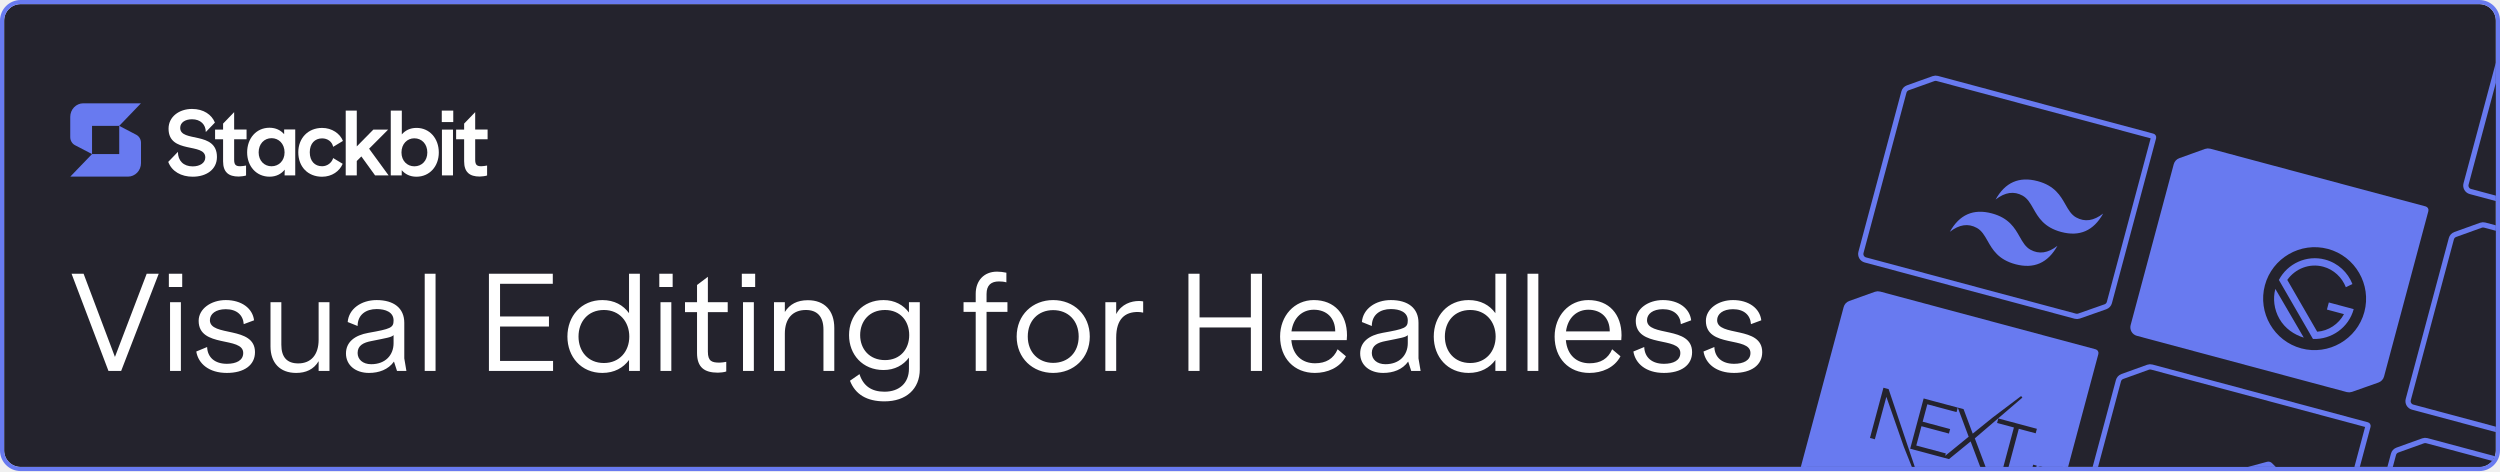
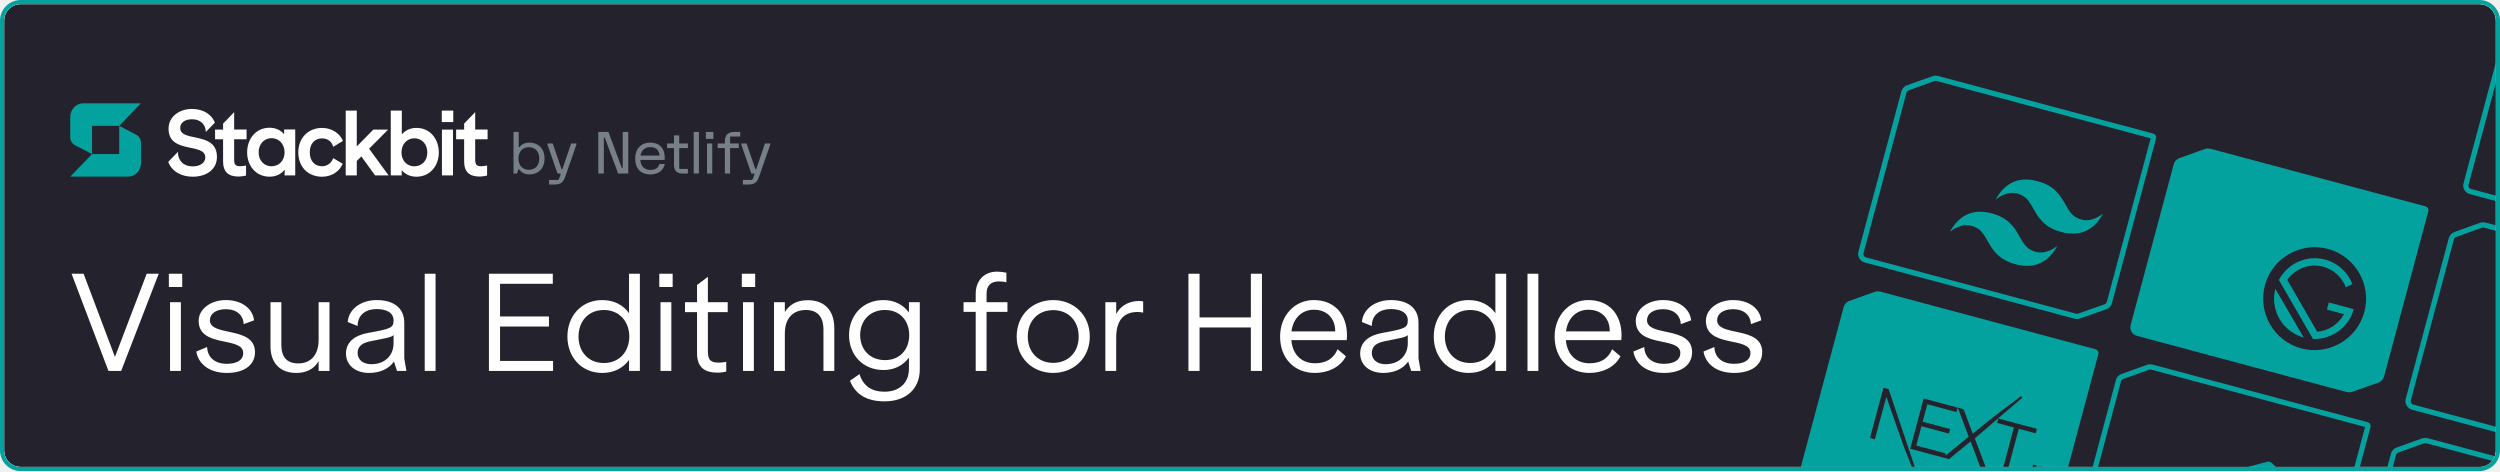
- <svg xmlns="http://www.w3.org/2000/svg" width="605" height="114" viewBox="0 0 605 114" fill="none">
-   <g clip-path="url(#clip0_934_45034)">
-     <rect x="1" y="1" width="603" height="112" rx="4" fill="#24232D" />
-     <path d="M49.803 31.953C49.803 30.145 48.528 28.861 46.47 28.861C44.803 28.861 43.609 29.649 43.609 30.95C43.609 34.554 52.5 31.633 52.5 37.987C52.5 41.036 49.928 42.763 46.635 42.763C43.875 42.763 41.578 41.503 40.715 39.175L43.054 36.75C43.054 38.904 44.411 40.266 46.635 40.266C48.379 40.266 49.68 39.434 49.68 38.091C49.68 34.444 40.789 37.366 40.789 31.139C40.789 28.261 43.342 26.363 46.47 26.363C49.281 26.363 51.241 27.757 52.007 29.666L49.803 31.953Z" fill="white" />
-     <path d="M56.663 27.135V31.353H59.668V33.704H56.663V38.652C56.663 39.909 57.095 40.23 58.125 40.23C58.602 40.214 59.077 40.156 59.545 40.059V42.469C59.175 42.618 58.104 42.725 57.754 42.725C55.305 42.725 53.987 41.659 53.987 39.036V33.704H52.049V31.357H53.987V29.909L56.663 27.135Z" fill="white" />
-     <path d="M114.995 27.135V31.353H118V33.704H114.995V38.652C114.995 39.909 115.427 40.23 116.457 40.23C116.934 40.214 117.409 40.156 117.877 40.059V42.469C117.507 42.618 116.436 42.725 116.086 42.725C113.637 42.725 112.32 41.659 112.32 39.036V33.704H110.381V31.357H112.32V29.909L114.995 27.135Z" fill="white" />
-     <path d="M82.99 34.106L80.623 35.534C80.376 34.275 79.266 33.487 77.948 33.487C76.204 33.487 74.964 34.723 74.964 36.856C74.964 38.988 76.178 40.232 77.948 40.232C79.224 40.232 80.314 39.358 80.623 38.249L82.928 39.635C82.208 41.404 80.335 42.769 77.948 42.769C74.511 42.769 72.186 40.359 72.186 36.863C72.186 33.388 74.593 30.956 77.948 30.956C80.314 30.951 82.29 32.316 82.99 34.106Z" fill="white" />
-     <path d="M86.34 26.773V35.431L90.353 31.358H93.933L89.323 35.985L94.036 42.441H90.764L87.45 37.856L86.34 38.961V42.441H83.664V26.773H86.34Z" fill="white" />
-     <path d="M97.239 26.773V32.528C98.062 31.569 99.235 30.951 100.799 30.951C103.968 30.951 106.191 33.51 106.191 36.9C106.191 40.248 103.968 42.764 100.779 42.764C99.214 42.764 98.041 42.145 97.219 41.186V42.441H94.564V26.773H97.239ZM100.264 40.25C102.075 40.25 103.413 38.906 103.413 36.902C103.413 34.855 102.075 33.469 100.264 33.469C98.556 33.469 97.156 34.812 97.156 36.902C97.156 38.947 98.561 40.248 100.264 40.248V40.25Z" fill="white" />
-     <path d="M106.91 26.773H109.688V29.545H106.91V26.773ZM109.624 31.358V42.441H106.949V31.356L109.624 31.358Z" fill="white" />
-     <path d="M20.161 25C19.745 25 19.334 25.085 18.95 25.25C18.566 25.415 18.218 25.656 17.924 25.961C17.631 26.266 17.398 26.627 17.239 27.025C17.081 27.423 16.999 27.85 17 28.28V33.193C17 33.597 17.108 33.993 17.313 34.338C17.517 34.682 17.81 34.961 18.158 35.143L22.273 37.283V30.459H28.855L34.113 25H20.161Z" fill="#687AF0" />
-     <path d="M30.962 42.743C31.801 42.743 32.604 42.398 33.197 41.784C33.79 41.169 34.123 40.337 34.123 39.468V34.555C34.122 34.15 34.013 33.753 33.808 33.409C33.602 33.065 33.309 32.786 32.959 32.605L28.855 30.459V37.283H22.273L17.011 42.743H30.962Z" fill="#687AF0" />
-     <path d="M71.448 42.441H70.955H68.868L68.909 41.051C68.084 42.077 66.866 42.758 65.236 42.758C62.037 42.758 59.808 40.236 59.808 36.879C59.808 33.479 62.016 30.913 65.215 30.913C66.766 30.913 67.939 31.533 68.763 32.474V31.323H71.447L71.448 42.441ZM65.728 40.236C67.441 40.236 68.865 38.931 68.865 36.88C68.865 34.784 67.441 33.437 65.728 33.437C63.933 33.437 62.592 34.827 62.592 36.88C62.599 38.893 63.936 40.239 65.731 40.239L65.728 40.236Z" fill="white" />
-     <path d="M17.32 66.249L26.248 89.769H29.32L38.408 66.249H35.496L27.816 86.377L20.232 66.249H17.32ZM41.151 73.129V89.769H43.775V73.129H41.151ZM40.863 69.45H44.095V66.249H40.863V69.45ZM54.635 72.618C51.083 72.618 48.075 74.73 48.075 77.641C48.075 84.297 58.859 81.322 58.859 85.418C58.859 87.242 57.163 88.041 54.891 88.041C52.043 88.041 50.219 86.537 50.123 83.978L47.499 85.066C47.979 88.01 50.571 90.249 54.891 90.249C59.083 90.249 61.707 88.362 61.707 85.225C61.707 78.761 50.795 81.609 50.795 77.481C50.795 75.978 52.203 74.826 54.635 74.826C57.291 74.826 58.827 76.234 58.987 78.442L61.483 77.513C61.131 74.602 58.443 72.618 54.635 72.618ZM79.731 73.129H77.108V82.218C77.108 85.865 75.251 87.945 72.18 87.945C69.46 87.945 68.084 86.442 68.084 83.433V73.129H65.46V83.817C65.46 87.817 67.763 90.249 71.668 90.249C74.004 90.249 75.924 89.418 77.108 87.401V89.769H79.731V73.129ZM83.725 85.546C83.725 88.362 86.029 90.249 89.293 90.249C91.693 90.249 93.965 89.45 95.341 87.498L96.077 89.769H98.349L97.837 86.73V78.121C97.837 74.57 95.309 72.618 91.149 72.618C87.405 72.618 84.397 74.761 84.141 77.93L86.541 78.889C86.541 76.138 88.589 74.793 91.149 74.793C93.293 74.793 95.245 75.529 95.245 77.546C95.245 79.338 94.509 79.594 89.133 80.553C85.901 81.129 83.725 82.73 83.725 85.546ZM86.541 85.418C86.541 83.594 87.981 82.889 89.869 82.537C93.645 81.769 94.701 81.641 95.245 81.097V83.049C95.245 85.93 93.261 88.138 89.837 88.138C87.757 88.138 86.541 86.954 86.541 85.418ZM102.78 66.249V89.769H105.404V66.249H102.78ZM118.321 89.769H133.841V87.338H121.009V79.017H132.849V76.585H121.009V68.681H133.777V66.249H118.321V89.769ZM154.849 66.249H152.225V75.785C150.849 73.865 148.673 72.618 145.761 72.618C140.641 72.618 137.313 76.522 137.313 81.45C137.313 86.346 140.641 90.249 145.761 90.249C148.673 90.249 150.849 89.001 152.225 87.114V89.769H154.849V66.249ZM140.001 81.45C140.001 77.897 142.241 75.017 146.145 75.017C149.953 75.017 152.289 77.897 152.289 81.45C152.289 85.001 149.953 87.85 146.145 87.85C142.241 87.85 140.001 84.969 140.001 81.45ZM159.838 73.129V89.769H162.462V73.129H159.838ZM159.55 69.45H162.782V66.249H159.55V69.45ZM168.682 68.969V73.129H165.77V75.529H168.682V85.418C168.682 88.906 170.474 90.186 173.738 90.186C174.218 90.186 175.274 90.09 175.754 89.897V87.561C175.306 87.657 174.57 87.754 174.154 87.754C172.33 87.754 171.306 87.466 171.306 85.097V75.529H176.106V73.129H171.306V66.986L168.682 68.969ZM179.807 73.129V89.769H182.431V73.129H179.807ZM179.519 69.45H182.751V66.249H179.519V69.45ZM187.307 73.129V89.769H189.931V80.746C189.931 77.066 191.851 75.017 195.019 75.017C197.803 75.017 199.275 76.65 199.275 79.754V89.769H201.899V79.37C201.899 75.177 199.563 72.65 195.499 72.65C192.939 72.65 191.115 73.609 189.931 75.498V73.129H187.307ZM219.965 73.129V75.626C218.621 73.802 216.509 72.618 213.821 72.618C208.733 72.618 205.469 76.394 205.469 81.097C205.469 85.802 208.733 89.546 213.821 89.546C216.509 89.546 218.621 88.362 219.965 86.537V89.257C219.965 92.65 217.661 94.793 214.045 94.793C210.909 94.793 208.893 93.385 207.997 90.537L205.693 92.138C206.973 95.433 209.757 97.129 214.045 97.129C219.261 97.129 222.589 94.153 222.589 89.385V73.129H219.965ZM208.157 81.097C208.157 77.737 210.365 75.017 214.173 75.017C217.885 75.017 220.029 77.706 220.029 81.097C220.029 84.457 217.885 87.145 214.173 87.145C210.365 87.145 208.157 84.425 208.157 81.097ZM241.273 65.737C238.105 65.737 236.121 67.945 236.121 71.082V73.129H233.177V75.466H236.121V89.769H238.745V75.466H243.801V73.129H238.745V71.145C238.745 68.969 239.897 68.106 241.753 68.106C242.329 68.106 243.033 68.169 243.545 68.329V65.993C242.873 65.834 241.945 65.737 241.273 65.737ZM254.864 72.618C249.904 72.618 246.032 76.201 246.032 81.45C246.032 86.665 249.904 90.249 254.864 90.249C259.824 90.249 263.728 86.665 263.728 81.45C263.728 76.201 259.824 72.618 254.864 72.618ZM248.72 81.45C248.72 77.578 251.28 75.049 254.864 75.049C258.48 75.049 261.04 77.578 261.04 81.45C261.04 85.29 258.48 87.817 254.864 87.817C251.344 87.817 248.72 85.29 248.72 81.45ZM267.495 73.129V89.769H270.119V81.706C270.119 77.097 272.327 75.498 275.335 75.498C275.783 75.498 276.231 75.561 276.647 75.657V72.938C276.263 72.874 276.007 72.841 275.623 72.841C273.799 72.841 271.399 73.546 270.119 76.01V73.129H267.495ZM287.603 66.249V89.769H290.291V79.242H302.707V89.769H305.395V66.249H302.707V76.809H290.291V66.249H287.603ZM317.942 72.618C313.238 72.618 309.782 76.425 309.782 81.45C309.782 86.665 313.174 90.249 318.198 90.249C321.174 90.249 324.246 89.034 325.718 86.218L323.702 84.522C322.71 86.826 320.886 87.913 318.23 87.913C315.19 87.913 312.822 86.025 312.502 82.314H325.91C325.942 81.93 325.974 81.513 325.974 81.162C325.974 76.073 322.966 72.618 317.942 72.618ZM312.534 80.201C312.982 76.778 315.254 74.954 317.942 74.954C321.046 74.954 323.126 76.938 323.126 80.201H312.534ZM329.163 85.546C329.163 88.362 331.467 90.249 334.731 90.249C337.131 90.249 339.403 89.45 340.779 87.498L341.515 89.769H343.787L343.275 86.73V78.121C343.275 74.57 340.747 72.618 336.587 72.618C332.843 72.618 329.835 74.761 329.579 77.93L331.979 78.889C331.979 76.138 334.027 74.793 336.587 74.793C338.731 74.793 340.683 75.529 340.683 77.546C340.683 79.338 339.947 79.594 334.571 80.553C331.339 81.129 329.163 82.73 329.163 85.546ZM331.979 85.418C331.979 83.594 333.419 82.889 335.307 82.537C339.083 81.769 340.139 81.641 340.683 81.097V83.049C340.683 85.93 338.699 88.138 335.275 88.138C333.195 88.138 331.979 86.954 331.979 85.418ZM364.505 66.249H361.881V75.785C360.505 73.865 358.329 72.618 355.417 72.618C350.297 72.618 346.969 76.522 346.969 81.45C346.969 86.346 350.297 90.249 355.417 90.249C358.329 90.249 360.505 89.001 361.881 87.114V89.769H364.505V66.249ZM349.657 81.45C349.657 77.897 351.897 75.017 355.801 75.017C359.609 75.017 361.945 77.897 361.945 81.45C361.945 85.001 359.609 87.85 355.801 87.85C351.897 87.85 349.657 84.969 349.657 81.45ZM369.655 66.249V89.769H372.279V66.249H369.655ZM384.379 72.618C379.675 72.618 376.219 76.425 376.219 81.45C376.219 86.665 379.611 90.249 384.635 90.249C387.611 90.249 390.683 89.034 392.155 86.218L390.139 84.522C389.147 86.826 387.323 87.913 384.667 87.913C381.627 87.913 379.259 86.025 378.939 82.314H392.347C392.379 81.93 392.411 81.513 392.411 81.162C392.411 76.073 389.403 72.618 384.379 72.618ZM378.971 80.201C379.419 76.778 381.691 74.954 384.379 74.954C387.483 74.954 389.563 76.938 389.563 80.201H378.971ZM402.416 72.618C398.864 72.618 395.856 74.73 395.856 77.641C395.856 84.297 406.64 81.322 406.64 85.418C406.64 87.242 404.944 88.041 402.672 88.041C399.824 88.041 398 86.537 397.904 83.978L395.28 85.066C395.76 88.01 398.352 90.249 402.672 90.249C406.864 90.249 409.488 88.362 409.488 85.225C409.488 78.761 398.576 81.609 398.576 77.481C398.576 75.978 399.984 74.826 402.416 74.826C405.072 74.826 406.608 76.234 406.768 78.442L409.264 77.513C408.912 74.602 406.224 72.618 402.416 72.618ZM419.385 72.618C415.833 72.618 412.825 74.73 412.825 77.641C412.825 84.297 423.609 81.322 423.609 85.418C423.609 87.242 421.913 88.041 419.641 88.041C416.793 88.041 414.969 86.537 414.873 83.978L412.249 85.066C412.729 88.01 415.321 90.249 419.641 90.249C423.833 90.249 426.457 88.362 426.457 85.225C426.457 78.761 415.545 81.609 415.545 77.481C415.545 75.978 416.953 74.826 419.385 74.826C422.041 74.826 423.577 76.234 423.737 78.442L426.233 77.513C425.881 74.602 423.193 72.618 419.385 72.618Z" fill="white" />
-     <path d="M527.597 38.88L533.825 36.638C534.112 36.534 534.424 36.521 534.718 36.6L586.843 50.567C586.999 50.609 587.092 50.77 587.05 50.927L576.326 90.951C576.198 91.427 575.844 91.809 575.38 91.973L568.972 94.234C568.688 94.335 568.38 94.347 568.088 94.269L517.286 80.656C516.489 80.443 516.016 79.623 516.229 78.826L526.66 39.9C526.786 39.427 527.137 39.046 527.597 38.88Z" fill="#687AF0" stroke="#687AF0" stroke-width="1.271" />
-     <g clip-path="url(#clip1_934_45034)">
-       <path d="M569.594 74.809L563.576 73.196L563.115 74.915L567.242 76.021C565.949 78.439 563.482 80.082 560.758 80.274L553.52 67.737C555.358 65.004 558.857 63.638 562.21 64.537C564.79 65.228 566.765 67.139 567.697 69.509L569.286 68.736C568.189 65.954 565.852 63.67 562.671 62.817C558.2 61.619 553.565 63.787 551.491 67.746L559.798 82.136C564.202 82.21 568.396 79.279 569.594 74.809ZM550.657 69.826C550.012 72.234 550.335 74.808 551.657 77.098C552.979 79.387 555.133 80.978 557.454 81.6L550.657 69.826Z" fill="#687AF0" />
-       <path d="M563.363 60.238C556.743 58.464 549.875 62.429 548.101 69.049C546.327 75.669 550.292 82.537 556.912 84.311C563.532 86.085 570.4 82.12 572.174 75.5C573.948 68.879 569.983 62.012 563.363 60.238ZM551.635 77.184C550.313 74.894 550.012 72.234 550.634 69.912L557.517 81.709C555.133 80.978 552.956 79.473 551.635 77.184ZM559.736 82.027L551.491 67.746C553.566 63.787 558.201 61.619 562.672 62.817C565.853 63.669 568.189 65.954 569.287 68.736L567.698 69.508C566.766 67.139 564.79 65.228 562.211 64.537C558.858 63.638 555.445 65.027 553.521 67.737L560.759 80.273C563.482 80.082 565.95 78.439 567.243 76.021L563.116 74.915L563.577 73.196L569.595 74.808C568.397 79.279 564.202 82.21 559.736 82.027Z" fill="#24232D" />
+ <svg xmlns="http://www.w3.org/2000/svg" width="605" height="114" fill="none">
+   <g clip-path="url(#a)">
+     <mask id="b" width="603" height="112" x="1" y="1" maskUnits="userSpaceOnUse" style="mask-type:luminance">
+       <path fill="#fff" d="M600 1H5a4 4 0 0 0-4 4v104a4 4 0 0 0 4 4h595a4 4 0 0 0 4-4V5a4 4 0 0 0-4-4Z" />
+     </mask>
+     <g mask="url(#b)">
+       <path fill="#24232D" d="M600 1H5a4 4 0 0 0-4 4v104a4 4 0 0 0 4 4h595a4 4 0 0 0 4-4V5a4 4 0 0 0-4-4Z" />
+       <path fill="#fff" d="M49.803 31.953c0-1.808-1.275-3.092-3.333-3.092-1.667 0-2.86.788-2.86 2.09 0 3.603 8.89.682 8.89 7.036 0 3.049-2.572 4.776-5.865 4.776-2.76 0-5.057-1.26-5.92-3.588l2.339-2.425c0 2.154 1.357 3.516 3.58 3.516 1.745 0 3.046-.832 3.046-2.175 0-3.647-8.89-.725-8.89-6.952 0-2.878 2.552-4.776 5.68-4.776 2.81 0 4.77 1.394 5.537 3.303l-2.204 2.287Z" />
+       <path fill="#fff" d="M56.663 27.135v4.218h3.005v2.351h-3.005v4.948c0 1.257.432 1.578 1.462 1.578a8.311 8.311 0 0 0 1.42-.171v2.41c-.37.149-1.44.256-1.79.256-2.45 0-3.768-1.066-3.768-3.689v-5.332H52.05v-2.347h1.938V29.91l2.676-2.774ZM114.995 27.135v4.218H118v2.351h-3.005v4.948c0 1.257.432 1.578 1.462 1.578a8.312 8.312 0 0 0 1.42-.171v2.41c-.37.149-1.441.256-1.791.256-2.449 0-3.766-1.066-3.766-3.689v-5.332h-1.939v-2.347h1.939V29.91l2.675-2.774ZM82.99 34.106l-2.367 1.428c-.247-1.259-1.357-2.047-2.675-2.047-1.744 0-2.984 1.236-2.984 3.369 0 2.132 1.214 3.376 2.984 3.376 1.276 0 2.367-.874 2.675-1.983l2.305 1.386c-.72 1.77-2.593 3.134-4.98 3.134-3.437 0-5.762-2.41-5.762-5.906 0-3.475 2.407-5.907 5.762-5.907 2.366-.005 4.342 1.36 5.042 3.15ZM86.34 26.773v8.658l4.013-4.073h3.58l-4.61 4.627 4.713 6.456h-3.272l-3.314-4.585-1.11 1.105v3.48h-2.676V26.773h2.675ZM97.239 26.773v5.755c.823-.959 1.996-1.577 3.56-1.577 3.169 0 5.392 2.559 5.392 5.95 0 3.347-2.223 5.863-5.412 5.863-1.565 0-2.737-.619-3.56-1.578v1.255h-2.655V26.773h2.675Zm3.025 13.477c1.811 0 3.149-1.344 3.149-3.348 0-2.047-1.338-3.433-3.149-3.433-1.708 0-3.108 1.343-3.108 3.433 0 2.045 1.405 3.346 3.108 3.346v.002ZM106.91 26.773h2.778v2.772h-2.778v-2.772Zm2.714 4.585v11.083h-2.675V31.356l2.675.002Z" />
+       <path fill="#04A29F" d="M20.161 25c-.416 0-.827.085-1.21.25a3.156 3.156 0 0 0-1.027.711 3.286 3.286 0 0 0-.685 1.064A3.38 3.38 0 0 0 17 28.28v4.913c0 .404.108.8.313 1.145.204.344.497.623.845.805l4.115 2.14V30.46h6.582L34.113 25H20.16Z" />
+       <path fill="#04A29F" d="M30.962 42.743c.839 0 1.642-.345 2.235-.96a3.336 3.336 0 0 0 .925-2.315v-4.913c0-.405-.109-.802-.314-1.146a2.136 2.136 0 0 0-.849-.804l-4.104-2.146v6.824h-6.582l-5.262 5.46h13.951Z" />
+       <path fill="#fff" d="M71.448 42.441h-2.58l.04-1.39c-.824 1.026-2.042 1.707-3.672 1.707-3.199 0-5.428-2.523-5.428-5.88 0-3.399 2.208-5.965 5.407-5.965 1.55 0 2.724.62 3.548 1.56v-1.15h2.683l.002 11.118Zm-5.72-2.205c1.713 0 3.137-1.305 3.137-3.356 0-2.096-1.424-3.443-3.137-3.443-1.795 0-3.136 1.39-3.136 3.443.007 2.013 1.344 3.36 3.14 3.36l-.004-.004ZM17.32 66.25l8.928 23.52h3.072l9.088-23.52h-2.912l-7.68 20.127-7.584-20.127H17.32Zm23.83 6.88v16.64h2.625V73.13H41.15Zm-.287-3.68h3.232v-3.2h-3.232v3.2Zm13.772 3.168c-3.552 0-6.56 2.112-6.56 5.023 0 6.656 10.784 3.68 10.784 7.776 0 1.825-1.696 2.624-3.968 2.624-2.848 0-4.672-1.504-4.768-4.063l-2.624 1.088c.48 2.944 3.072 5.183 7.392 5.183 4.192 0 6.816-1.887 6.816-5.023 0-6.465-10.912-3.617-10.912-7.745 0-1.503 1.408-2.655 3.84-2.655 2.656 0 4.192 1.408 4.352 3.616l2.496-.928c-.352-2.912-3.04-4.896-6.848-4.896Zm25.096.511h-2.624v9.088c0 3.648-1.856 5.728-4.928 5.728-2.72 0-4.096-1.503-4.096-4.511V73.129H65.46v10.688c0 4 2.304 6.433 6.208 6.433 2.336 0 4.256-.832 5.44-2.849v2.368h2.624V73.13Zm3.994 12.416c0 2.817 2.304 4.704 5.568 4.704 2.4 0 4.672-.8 6.048-2.751l.736 2.271h2.272l-.512-3.04v-8.608c0-3.551-2.528-5.503-6.688-5.503-3.744 0-6.752 2.144-7.008 5.312l2.4.96c0-2.752 2.048-4.097 4.608-4.097 2.144 0 4.096.736 4.096 2.752 0 1.793-.736 2.049-6.112 3.008-3.232.576-5.408 2.177-5.408 4.993Zm2.816-.127c0-1.825 1.44-2.529 3.328-2.88 3.776-.769 4.832-.897 5.376-1.44v1.951c0 2.88-1.984 5.088-5.408 5.088-2.08 0-3.296-1.183-3.296-2.72Zm16.239-19.169v23.52h2.624V66.25h-2.624Zm15.541 23.52h15.52v-2.431h-12.832v-8.32h11.84v-2.433h-11.84v-7.903h12.768v-2.433h-15.456v23.52Zm36.528-23.52h-2.624v9.537c-1.376-1.92-3.552-3.168-6.464-3.168-5.12 0-8.448 3.904-8.448 8.832 0 4.895 3.328 8.8 8.448 8.8 2.912 0 5.088-1.249 6.464-3.136v2.655h2.624V66.25Zm-14.848 15.2c0-3.552 2.24-6.431 6.144-6.431 3.808 0 6.144 2.88 6.144 6.431 0 3.552-2.336 6.4-6.144 6.4-3.904 0-6.144-2.88-6.144-6.4Zm19.837-8.32v16.64h2.624V73.13h-2.624Zm-.288-3.68h3.232v-3.2h-3.232v3.2Zm9.132-.48v4.16h-2.912v2.4h2.912v9.889c0 3.487 1.792 4.767 5.056 4.767.48 0 1.536-.096 2.016-.288v-2.336c-.448.096-1.184.192-1.6.192-1.824 0-2.848-.287-2.848-2.656V75.53h4.8v-2.4h-4.8v-6.144l-2.624 1.983Zm11.125 4.16v16.64h2.624V73.13h-2.624Zm-.288-3.68h3.232v-3.2h-3.232v3.2Zm7.788 3.68v16.64h2.624v-9.023c0-3.68 1.92-5.728 5.088-5.728 2.784 0 4.256 1.632 4.256 4.736v10.015h2.624v-10.4c0-4.192-2.336-6.72-6.4-6.72-2.56 0-4.384.96-5.568 2.849v-2.369h-2.624Zm32.658 0v2.496c-1.344-1.823-3.456-3.007-6.144-3.007-5.088 0-8.352 3.776-8.352 8.48 0 4.704 3.264 8.448 8.352 8.448 2.688 0 4.8-1.184 6.144-3.009v2.72c0 3.392-2.304 5.536-5.92 5.536-3.136 0-5.152-1.408-6.048-4.256l-2.304 1.6c1.28 3.296 4.064 4.992 8.352 4.992 5.216 0 8.544-2.976 8.544-7.744V73.13h-2.624Zm-11.808 7.968c0-3.36 2.208-6.08 6.016-6.08 3.712 0 5.856 2.689 5.856 6.08 0 3.36-2.144 6.049-5.856 6.049-3.808 0-6.016-2.72-6.016-6.049Zm33.116-15.36c-3.168 0-5.152 2.209-5.152 5.345v2.047h-2.944v2.337h2.944v14.303h2.624V75.466h5.056v-2.337h-5.056v-1.984c0-2.175 1.152-3.04 3.008-3.04.576 0 1.28.064 1.792.224v-2.335c-.672-.16-1.6-.257-2.272-.257Zm13.591 6.88c-4.96 0-8.832 3.584-8.832 8.832 0 5.216 3.872 8.8 8.832 8.8 4.96 0 8.864-3.584 8.864-8.8 0-5.248-3.904-8.831-8.864-8.831Zm-6.144 8.832c0-3.871 2.56-6.4 6.144-6.4 3.616 0 6.176 2.528 6.176 6.4 0 3.84-2.56 6.368-6.176 6.368-3.52 0-6.144-2.527-6.144-6.367Zm18.775-8.32v16.64h2.624v-8.064c0-4.608 2.208-6.207 5.216-6.207.448 0 .896.063 1.312.16v-2.72a5.545 5.545 0 0 0-1.024-.097c-1.824 0-4.224.705-5.504 3.169v-2.88h-2.624Zm20.108-6.88v23.52h2.688V79.241h12.416V89.77h2.688V66.25h-2.688v10.56h-12.416V66.25h-2.688Zm30.339 6.369c-4.704 0-8.16 3.808-8.16 8.832 0 5.215 3.392 8.8 8.416 8.8 2.976 0 6.048-1.216 7.52-4.032l-2.016-1.697c-.992 2.305-2.816 3.392-5.472 3.392-3.04 0-5.408-1.888-5.728-5.6h13.408c.032-.383.064-.8.064-1.151 0-5.089-3.008-8.544-8.032-8.544Zm-5.408 7.584c.448-3.424 2.72-5.248 5.408-5.248 3.104 0 5.184 1.984 5.184 5.248h-10.592Zm16.629 5.344c0 2.816 2.304 4.703 5.568 4.703 2.4 0 4.672-.8 6.048-2.751l.736 2.271h2.272l-.512-3.04v-8.608c0-3.551-2.528-5.503-6.688-5.503-3.744 0-6.752 2.144-7.008 5.312l2.4.96c0-2.752 2.048-4.097 4.608-4.097 2.144 0 4.096.736 4.096 2.752 0 1.793-.736 2.049-6.112 3.008-3.232.576-5.408 2.177-5.408 4.993Zm2.816-.129c0-1.823 1.44-2.528 3.328-2.88 3.776-.768 4.832-.896 5.376-1.44v1.953c0 2.88-1.984 5.088-5.408 5.088-2.08 0-3.296-1.184-3.296-2.72Zm32.526-19.168h-2.624v9.537c-1.376-1.92-3.552-3.168-6.464-3.168-5.12 0-8.448 3.904-8.448 8.832 0 4.895 3.328 8.8 8.448 8.8 2.912 0 5.088-1.249 6.464-3.136v2.655h2.624V66.25Zm-14.848 15.2c0-3.552 2.24-6.431 6.144-6.431 3.808 0 6.144 2.88 6.144 6.431 0 3.552-2.336 6.4-6.144 6.4-3.904 0-6.144-2.88-6.144-6.4Zm19.998-15.2v23.52h2.624V66.25h-2.624Zm14.724 6.369c-4.704 0-8.16 3.808-8.16 8.832 0 5.215 3.392 8.8 8.416 8.8 2.976 0 6.048-1.216 7.52-4.032l-2.016-1.697c-.992 2.305-2.816 3.392-5.472 3.392-3.04 0-5.408-1.888-5.728-5.6h13.408c.032-.383.064-.8.064-1.151 0-5.089-3.008-8.544-8.032-8.544Zm-5.408 7.584c.448-3.424 2.72-5.248 5.408-5.248 3.104 0 5.184 1.984 5.184 5.248h-10.592Zm23.445-7.584c-3.552 0-6.56 2.112-6.56 5.023 0 6.656 10.784 3.68 10.784 7.776 0 1.825-1.696 2.624-3.968 2.624-2.848 0-4.672-1.504-4.768-4.063l-2.624 1.088c.48 2.944 3.072 5.183 7.392 5.183 4.192 0 6.816-1.887 6.816-5.023 0-6.465-10.912-3.617-10.912-7.745 0-1.503 1.408-2.655 3.84-2.655 2.656 0 4.192 1.408 4.352 3.616l2.496-.928c-.352-2.912-3.04-4.896-6.848-4.896Zm16.969 0c-3.552 0-6.56 2.112-6.56 5.023 0 6.656 10.784 3.68 10.784 7.776 0 1.825-1.696 2.624-3.968 2.624-2.848 0-4.672-1.504-4.768-4.063l-2.624 1.088c.48 2.944 3.072 5.183 7.392 5.183 4.192 0 6.816-1.887 6.816-5.023 0-6.465-10.912-3.617-10.912-7.745 0-1.503 1.408-2.655 3.84-2.655 2.656 0 4.192 1.408 4.352 3.616l2.496-.928c-.352-2.912-3.04-4.896-6.848-4.896Z" />
+       <path fill="#04A29F" stroke="#04A29F" stroke-width="1.271" d="m527.597 38.88 6.228-2.242c.287-.104.599-.117.893-.038l52.125 13.967a.294.294 0 0 1 .207.36L576.326 90.95a1.497 1.497 0 0 1-.946 1.022l-6.408 2.261c-.284.1-.592.113-.884.035l-50.802-13.613a1.495 1.495 0 0 1-1.057-1.83L526.66 39.9c.126-.473.477-.854.937-1.02Z" />
+       <mask id="c" width="33" height="33" x="544" y="56" maskUnits="userSpaceOnUse" style="mask-type:luminance">
+         <path fill="#fff" d="m576.112 63.052-25.197-6.751-6.752 25.197 25.198 6.752 6.751-25.198Z" />
+       </mask>
+       <g mask="url(#c)">
+         <path fill="#04A29F" d="m569.594 74.809-6.018-1.613-.461 1.72 4.127 1.105c-1.293 2.418-3.76 4.06-6.484 4.253l-7.238-12.537c1.838-2.733 5.337-4.099 8.69-3.2 2.58.69 4.555 2.602 5.487 4.972l1.589-.773c-1.097-2.782-3.434-5.066-6.615-5.919-4.471-1.198-9.106.97-11.18 4.93l8.307 14.389c4.404.074 8.598-2.857 9.796-7.327Zm-18.937-4.983c-.645 2.408-.322 4.983 1 7.272 1.322 2.289 3.476 3.88 5.797 4.502l-6.797-11.773Z" />
+         <path fill="#24232D" d="M563.363 60.238c-6.62-1.774-13.488 2.191-15.262 8.811-1.774 6.62 2.191 13.488 8.811 15.262 6.62 1.774 13.488-2.191 15.262-8.811 1.774-6.62-2.191-13.488-8.811-15.262Zm-11.728 16.946c-1.322-2.29-1.623-4.95-1.001-7.272l6.883 11.797c-2.384-.731-4.561-2.236-5.882-4.525Zm8.101 4.843-8.245-14.281c2.075-3.96 6.71-6.127 11.181-4.929 3.181.852 5.517 3.137 6.615 5.92l-1.589.771c-.932-2.369-2.908-4.28-5.487-4.971-3.353-.899-6.766.49-8.69 3.2l7.238 12.536c2.723-.191 5.191-1.834 6.484-4.252l-4.127-1.106.461-1.72 6.018 1.614c-1.198 4.47-5.393 7.4-9.859 7.218Z" />
+       </g>
+       <path fill="#24232D" stroke="#04A29F" stroke-width="1.271" d="m461.691 21.25 6.226-2.23c.287-.103.597-.115.891-.037l52.144 13.972c.157.042.25.203.208.36l-10.691 39.9c-.128.477-.483.86-.948 1.023l-6.406 2.25c-.284.1-.591.111-.882.033l-50.822-13.617a1.494 1.494 0 0 1-1.056-1.83l10.397-38.803c.127-.474.478-.855.939-1.02Z" />
+       <mask id="d" width="40" height="30" x="470" y="39" maskUnits="userSpaceOnUse" style="mask-type:luminance">
+         <path fill="#fff" d="m509.863 48.325-33.509-8.98-5.401 20.159 33.509 8.978 5.401-20.157Z" />
+       </mask>
+       <g mask="url(#d)">
+         <path fill="#04A29F" d="M493.109 43.835c-4.468-1.197-7.859.289-10.173 4.457 2.274-1.785 4.453-2.099 6.538-.942 1.189.66 1.852 1.83 2.586 3.123 1.196 2.108 2.58 4.547 6.733 5.66 4.468 1.197 7.859-.289 10.173-4.458-2.274 1.785-4.453 2.1-6.538.942-1.189-.66-1.852-1.829-2.586-3.122-1.196-2.108-2.58-4.547-6.733-5.66Zm-11.071 7.808c-4.468-1.197-7.859.289-10.173 4.457 2.274-1.785 4.453-2.099 6.538-.942 1.189.66 1.852 1.83 2.586 3.123 1.196 2.108 2.58 4.547 6.733 5.66 4.468 1.197 7.859-.289 10.173-4.458-2.274 1.786-4.453 2.1-6.538.942-1.189-.66-1.852-1.829-2.586-3.122-1.196-2.108-2.58-4.547-6.733-5.66Z" />
+       </g>
+       <path fill="#24232D" stroke="#04A29F" stroke-width="1.271" d="m594.166 56.748 6.229-2.243c.286-.103.598-.117.893-.038l52.124 13.967c.157.042.25.203.208.36l-10.725 40.024a1.492 1.492 0 0 1-.946 1.022l-6.407 2.261a1.49 1.49 0 0 1-.884.035l-50.802-13.612a1.494 1.494 0 0 1-1.057-1.83l10.43-38.927c.127-.473.477-.854.937-1.02ZM608.151 4.575l6.228-2.243c.287-.103.598-.116.893-.037l52.124 13.966c.157.042.25.203.208.36L656.88 56.645a1.497 1.497 0 0 1-.946 1.022l-6.408 2.262c-.284.1-.593.112-.884.034L597.84 46.35a1.495 1.495 0 0 1-1.057-1.83l10.43-38.927c.127-.473.477-.854.938-1.02ZM513.603 91.11l6.228-2.242c.287-.103.599-.116.893-.037l52.124 13.966c.157.042.25.203.208.36l-10.724 40.024a1.496 1.496 0 0 1-.946 1.022l-6.408 2.262c-.284.1-.592.112-.884.034l-50.802-13.612a1.496 1.496 0 0 1-1.057-1.831l10.431-38.926c.126-.473.476-.853.937-1.02Z" />
+       <mask id="e" width="33" height="33" x="529" y="108" maskUnits="userSpaceOnUse" style="mask-type:luminance">
+         <path fill="#fff" d="m561.926 114.903-25.197-6.752-6.752 25.197 25.198 6.752 6.751-25.197Z" />
+       </mask>
+       <g mask="url(#e)">
+         <path fill="#04A29F" d="m549.814 112.07 8.192 8.192c.309.309.429.759.316 1.181l-2.998 11.191a1.222 1.222 0 0 1-.865.864l-11.19 2.999a1.223 1.223 0 0 1-1.181-.317l-8.192-8.192a1.222 1.222 0 0 1-.317-1.181l2.999-11.19c.113-.422.443-.752.865-.865l11.19-2.998c.422-.113.872.008 1.181.316Zm-1.79 1.957-8.917 2.389a1.223 1.223 0 0 0-.865.865l-2.389 8.917a1.22 1.22 0 0 0 .316 1.181l6.528 6.528c.309.309.759.43 1.181.317l8.917-2.39c.422-.113.752-.442.865-.864l2.389-8.917a1.224 1.224 0 0 0-.316-1.182l-6.528-6.527a1.223 1.223 0 0 0-1.181-.317Z" />
+       </g>
+       <path fill="#04A29F" stroke="#04A29F" stroke-width="1.271" d="m447.721 73.441 6.226-2.23c.287-.103.598-.116.891-.037l52.145 13.972a.294.294 0 0 1 .207.36l-10.691 39.899c-.128.477-.482.86-.948 1.024l-6.405 2.249a1.5 1.5 0 0 1-.882.034l-50.822-13.618a1.494 1.494 0 0 1-1.057-1.83l10.397-38.803c.127-.473.478-.854.939-1.02Z" />
+       <path fill="#24232D" stroke="#24232D" stroke-width=".486" d="m465.696 96.724 7.783 2.086-.166.622-7.07-1.894-1.255 4.683 6.648 1.782-.167.622-6.648-1.781-1.378 5.142 7.151 1.916-.167.622-7.864-2.107 3.133-11.693Zm8.481 2.272.827.222 2.286 6.124 5.124-4.138 6.845-5.167-11.643 9.972 2.703 7.165-.86-.23-2.458-6.521-5.406 4.414-.843-.226 5.956-4.846-2.531-6.769Zm9.416 3.191.167-.623 8.87 2.377-.167.622-4.086-1.095-2.967 11.071-.713-.191 2.966-11.071-4.07-1.09ZM455.963 94.126l.892.239 7.337 21.807-3.255-8.181-4.465-12.78-2.929 10.799-.713-.191 3.133-11.693ZM489.662 114.802a.261.261 0 0 0 .325-.193.26.26 0 0 0-.185-.328.262.262 0 0 0-.325.192c-.039.147.04.29.185.329Zm.885-.498c-.116.434.119.8.572.921.482.13.852-.084.987-.591l.479-1.785-.389-.104-.478 1.783c-.075.282-.256.394-.504.328-.222-.06-.336-.24-.285-.449l-.382-.103Zm2.052.526c-.093.458.203.847.758.995.594.159 1.046-.044 1.175-.526.102-.379-.054-.646-.535-.904l-.258-.142c-.305-.164-.41-.303-.361-.483.061-.227.305-.321.612-.239.292.079.454.278.428.52l.379.101c.091-.431-.2-.829-.709-.965-.546-.147-.991.055-1.111.504-.1.37.048.646.472.874l.302.165c.31.167.425.322.374.514-.06.224-.333.325-.645.241-.335-.089-.527-.304-.496-.552l-.385-.103Z" />
+       <path fill="#24232D" stroke="#04A29F" stroke-width="1.271" d="m580.163 108.92 6.229-2.242c.286-.104.598-.117.893-.038l52.124 13.967c.157.042.25.203.208.36l-10.725 40.024a1.492 1.492 0 0 1-.946 1.022l-6.407 2.261a1.49 1.49 0 0 1-.884.035l-50.802-13.613a1.493 1.493 0 0 1-1.057-1.83l10.43-38.926c.127-.473.477-.854.937-1.02Z" />
    </g>
-     <path d="M461.691 21.251L467.917 19.02C468.204 18.917 468.514 18.905 468.808 18.983L520.952 32.955C521.109 32.997 521.202 33.158 521.16 33.315L510.469 73.215C510.341 73.692 509.986 74.075 509.521 74.238L503.115 76.488C502.831 76.587 502.524 76.599 502.233 76.521L451.411 62.904C450.614 62.69 450.141 61.87 450.355 61.073L460.752 22.271C460.879 21.797 461.23 21.416 461.691 21.251Z" fill="#24232D" stroke="#687AF0" stroke-width="1.271" />
-     <g clip-path="url(#clip2_934_45034)">
-       <path d="M493.109 43.835C488.641 42.638 485.25 44.124 482.936 48.292C485.21 46.507 487.389 46.193 489.474 47.35C490.663 48.011 491.326 49.179 492.06 50.473C493.256 52.581 494.64 55.02 498.793 56.133C503.261 57.33 506.652 55.844 508.966 51.675C506.692 53.46 504.513 53.774 502.428 52.617C501.239 51.957 500.576 50.788 499.842 49.495C498.646 47.387 497.262 44.948 493.109 43.835ZM482.038 51.643C477.57 50.446 474.179 51.932 471.865 56.1C474.139 54.315 476.318 54.001 478.403 55.158C479.592 55.819 480.255 56.987 480.989 58.281C482.185 60.389 483.569 62.828 487.722 63.941C492.19 65.138 495.581 63.652 497.895 59.483C495.621 61.269 493.442 61.582 491.357 60.425C490.168 59.765 489.505 58.596 488.771 57.303C487.575 55.195 486.191 52.756 482.038 51.643Z" fill="#687AF0" />
-     </g>
-     <path d="M594.166 56.748L600.395 54.505C600.681 54.402 600.993 54.389 601.288 54.467L653.412 68.434C653.569 68.476 653.662 68.637 653.62 68.794L642.895 108.818C642.768 109.294 642.414 109.676 641.949 109.84L635.542 112.101C635.257 112.202 634.949 112.214 634.658 112.136L583.856 98.523C583.058 98.31 582.585 97.49 582.799 96.693L593.229 57.767C593.356 57.294 593.706 56.913 594.166 56.748Z" fill="#24232D" stroke="#687AF0" stroke-width="1.271" />
-     <path d="M608.151 4.575L614.379 2.332C614.666 2.229 614.977 2.216 615.272 2.295L667.396 16.261C667.553 16.303 667.646 16.464 667.604 16.621L656.88 56.645C656.752 57.121 656.398 57.503 655.934 57.667L649.526 59.929C649.242 60.029 648.933 60.041 648.642 59.963L597.84 46.351C597.043 46.137 596.57 45.318 596.783 44.52L607.213 5.594C607.34 5.121 607.69 4.74 608.151 4.575Z" fill="#24232D" stroke="#687AF0" stroke-width="1.271" />
-     <path d="M513.603 91.111L519.831 88.868C520.118 88.765 520.43 88.752 520.724 88.831L572.848 102.797C573.005 102.839 573.098 103 573.056 103.157L562.332 143.181C562.204 143.657 561.85 144.039 561.386 144.203L554.978 146.465C554.694 146.565 554.386 146.577 554.094 146.499L503.292 132.887C502.495 132.673 502.022 131.854 502.235 131.056L512.666 92.13C512.792 91.657 513.142 91.277 513.603 91.111Z" fill="#24232D" stroke="#687AF0" stroke-width="1.271" />
-     <g clip-path="url(#clip3_934_45034)">
-       <path d="M548.024 114.027L539.106 116.417C538.684 116.53 538.355 116.859 538.242 117.281L535.852 126.198C535.739 126.62 535.86 127.071 536.169 127.38L542.697 133.907C543.006 134.216 543.456 134.337 543.878 134.224L552.795 131.835C553.217 131.721 553.547 131.392 553.66 130.97L556.049 122.053C556.162 121.631 556.041 121.181 555.733 120.872L549.205 114.344C548.896 114.035 548.446 113.914 548.024 114.027Z" fill="#24232D" />
-       <path d="M549.814 112.07L558.006 120.262C558.315 120.571 558.435 121.021 558.322 121.443L555.324 132.634C555.211 133.056 554.881 133.385 554.459 133.498L543.269 136.497C542.847 136.61 542.397 136.489 542.088 136.18L533.896 127.988C533.587 127.68 533.466 127.229 533.579 126.807L536.578 115.617C536.691 115.195 537.021 114.865 537.443 114.752L548.633 111.754C549.055 111.641 549.505 111.762 549.814 112.07ZM548.024 114.027L539.107 116.416C538.685 116.529 538.355 116.859 538.242 117.281L535.853 126.198C535.739 126.62 535.86 127.07 536.169 127.379L542.697 133.907C543.006 134.216 543.456 134.337 543.878 134.224L552.795 131.834C553.217 131.721 553.547 131.392 553.66 130.97L556.049 122.053C556.162 121.631 556.042 121.18 555.733 120.871L549.205 114.344C548.896 114.035 548.446 113.914 548.024 114.027Z" fill="#687AF0" />
-     </g>
-     <path d="M447.721 73.441L453.947 71.21C454.234 71.108 454.545 71.095 454.838 71.174L506.983 85.146C507.139 85.188 507.232 85.349 507.19 85.506L496.499 125.405C496.371 125.882 496.017 126.265 495.551 126.429L489.146 128.678C488.862 128.778 488.554 128.789 488.264 128.712L437.442 115.094C436.644 114.88 436.171 114.061 436.385 113.264L446.782 74.461C446.909 73.988 447.26 73.607 447.721 73.441Z" fill="#687AF0" stroke="#687AF0" stroke-width="1.271" />
-     <path d="M465.696 96.724L473.479 98.81L473.313 99.432L466.243 97.538L464.988 102.221L471.636 104.003L471.469 104.625L464.821 102.844L463.443 107.986L470.594 109.902L470.427 110.524L462.563 108.417L465.696 96.724ZM474.177 98.996L475.004 99.218L477.29 105.342L482.414 101.204L489.259 96.037L477.616 106.009L480.319 113.174L479.459 112.944L477.001 106.423L471.595 110.837L470.752 110.611L476.708 105.765L474.177 98.996ZM483.593 102.187L483.76 101.564L492.63 103.941L492.463 104.563L488.377 103.468L485.41 114.539L484.697 114.348L487.663 103.277L483.593 102.187Z" fill="#24232D" stroke="#24232D" stroke-width="0.486" />
-     <path d="M455.963 94.126L456.855 94.365L464.192 116.172L460.937 107.991L456.472 95.21L453.543 106.01L452.83 105.819L455.963 94.126Z" fill="#24232D" stroke="#24232D" stroke-width="0.486" />
-     <path d="M489.662 114.802C489.81 114.841 489.948 114.756 489.987 114.609C490.027 114.463 489.949 114.32 489.802 114.281C489.656 114.242 489.516 114.326 489.477 114.473C489.438 114.62 489.517 114.763 489.662 114.802ZM490.547 114.304C490.431 114.738 490.666 115.104 491.119 115.225C491.601 115.355 491.971 115.141 492.106 114.634L492.585 112.849L492.196 112.745L491.718 114.528C491.643 114.81 491.462 114.922 491.214 114.856C490.992 114.796 490.878 114.616 490.929 114.407L490.547 114.304ZM492.599 114.83C492.506 115.288 492.802 115.677 493.357 115.825C493.951 115.984 494.403 115.781 494.532 115.299C494.634 114.92 494.478 114.653 493.997 114.395L493.739 114.253C493.434 114.089 493.329 113.95 493.378 113.77C493.439 113.543 493.683 113.449 493.99 113.531C494.282 113.61 494.444 113.809 494.418 114.051L494.797 114.152C494.888 113.721 494.597 113.323 494.088 113.187C493.542 113.04 493.097 113.242 492.977 113.691C492.877 114.061 493.025 114.337 493.449 114.565L493.751 114.73C494.061 114.897 494.176 115.052 494.125 115.244C494.065 115.468 493.792 115.569 493.48 115.485C493.145 115.396 492.953 115.181 492.984 114.933L492.599 114.83Z" fill="#24232D" stroke="#24232D" stroke-width="0.486" />
-     <path d="M580.163 108.92L586.392 106.678C586.678 106.574 586.99 106.561 587.285 106.64L639.409 120.607C639.566 120.649 639.659 120.81 639.617 120.967L628.892 160.991C628.765 161.467 628.411 161.849 627.946 162.013L621.539 164.274C621.254 164.375 620.946 164.387 620.655 164.309L569.853 150.696C569.055 150.483 568.582 149.663 568.796 148.866L579.226 109.94C579.353 109.467 579.703 109.086 580.163 108.92Z" fill="#24232D" stroke="#687AF0" stroke-width="1.271" />
+     <path stroke="#04A29F" d="M600 .5H5A4.5 4.5 0 0 0 .5 5v104a4.5 4.5 0 0 0 4.5 4.5h595a4.5 4.5 0 0 0 4.5-4.5V5A4.5 4.5 0 0 0 600 .5Z" />
+     <path fill="#778089" d="M124.275 42V31.92h1.26v3.612c0 .07.042.098.098.098.07 0 .112-.042.154-.098.56-.714 1.386-1.022 2.408-1.022 1.764 0 3.584 1.19 3.584 3.85s-1.82 3.85-3.584 3.85c-1.078 0-1.932-.378-2.492-1.148-.056-.084-.098-.112-.154-.112-.07 0-.112.028-.14.112l-.294.938h-.84Zm1.19-3.64c0 1.75 1.05 2.73 2.52 2.73s2.52-.98 2.52-2.73-1.05-2.73-2.52-2.73-2.52.98-2.52 2.73ZM132.49 35v-.28h1.274l2.086 6.118c.028.084.056.112.14.112.084 0 .112-.028.14-.112l2.086-6.118h1.274V35l-2.73 7.84c-.476 1.372-1.176 1.82-2.716 1.82h-1.176v-1.12h2.086c.161 0 .252-.056.294-.175l.392-1.057c.042-.112.056-.182.014-.238-.042-.056-.07-.07-.182-.07h-.546l-2.436-7ZM144.786 42V31.92h2.45l3.22 8.666c.028.07.07.084.14.084s.098-.042.098-.112V31.92h1.344V42h-2.45l-3.22-8.666c-.028-.07-.07-.084-.14-.084s-.098.042-.098.112V42h-1.344ZM153.714 38.36c0-2.38 1.428-3.85 3.668-3.85 2.268 0 3.472 1.47 3.472 3.5v.7h-5.887c.091 1.638 1.092 2.408 2.443 2.408 1.358 0 1.953-.602 2.156-1.428h1.316c-.21 1.106-1.162 2.52-3.472 2.52-2.408 0-3.696-1.47-3.696-3.85Zm3.668-2.758c-1.204 0-2.17.686-2.38 2.058h4.592c-.056-1.344-.882-2.058-2.212-2.058ZM161.432 35.84v-1.12h1.68v-1.96h1.26v1.96h2.1v1.12h-2.1v4.83c0 .07.014.112.056.154.042.042.084.056.154.056h1.89V42h-1.26c-1.421 0-2.1-.679-2.1-2.1v-4.06h-1.68ZM167.875 31.92h1.26V42h-1.26V31.92ZM170.821 31.92h1.82v1.68h-1.82v-1.68Zm.28 2.8h1.26V42h-1.26v-7.28ZM173.67 35.84v-1.12h1.75v-.49c0-1.561.756-2.31 2.31-2.31h1.4v1.12h-2.24c-.07 0-.112.014-.154.056-.042.042-.056.084-.056.154v1.47h2.1v1.12h-2.1V42h-1.26v-6.16h-1.75ZM179.398 35v-.28h1.274l2.086 6.118c.028.084.056.112.14.112.084 0 .112-.028.14-.112l2.086-6.118h1.274V35l-2.73 7.84c-.476 1.372-1.176 1.82-2.716 1.82h-1.176v-1.12h2.086c.161 0 .252-.056.294-.175l.392-1.057c.042-.112.056-.182.014-.238-.042-.056-.07-.07-.182-.07h-.546l-2.436-7Z" />
  </g>
-   <rect x="0.5" y="0.5" width="604" height="113" rx="4.5" stroke="#687AF0" />
  <defs>
-     <clipPath id="clip0_934_45034">
-       <rect x="1" y="1" width="603" height="112" rx="4" fill="white" />
-     </clipPath>
-     <clipPath id="clip1_934_45034">
-       <rect width="26.086" height="26.086" fill="white" transform="translate(550.915 56.3008) rotate(15)" />
-     </clipPath>
-     <clipPath id="clip2_934_45034">
-       <rect width="34.691" height="20.869" fill="white" transform="translate(476.354 39.3457) rotate(15)" />
-     </clipPath>
-     <clipPath id="clip3_934_45034">
-       <rect width="26.086" height="26.086" fill="white" transform="translate(536.729 108.151) rotate(15)" />
+     <clipPath id="a">
+       <path fill="#fff" d="M0 0h605v114H0z" />
    </clipPath>
  </defs>
</svg>
